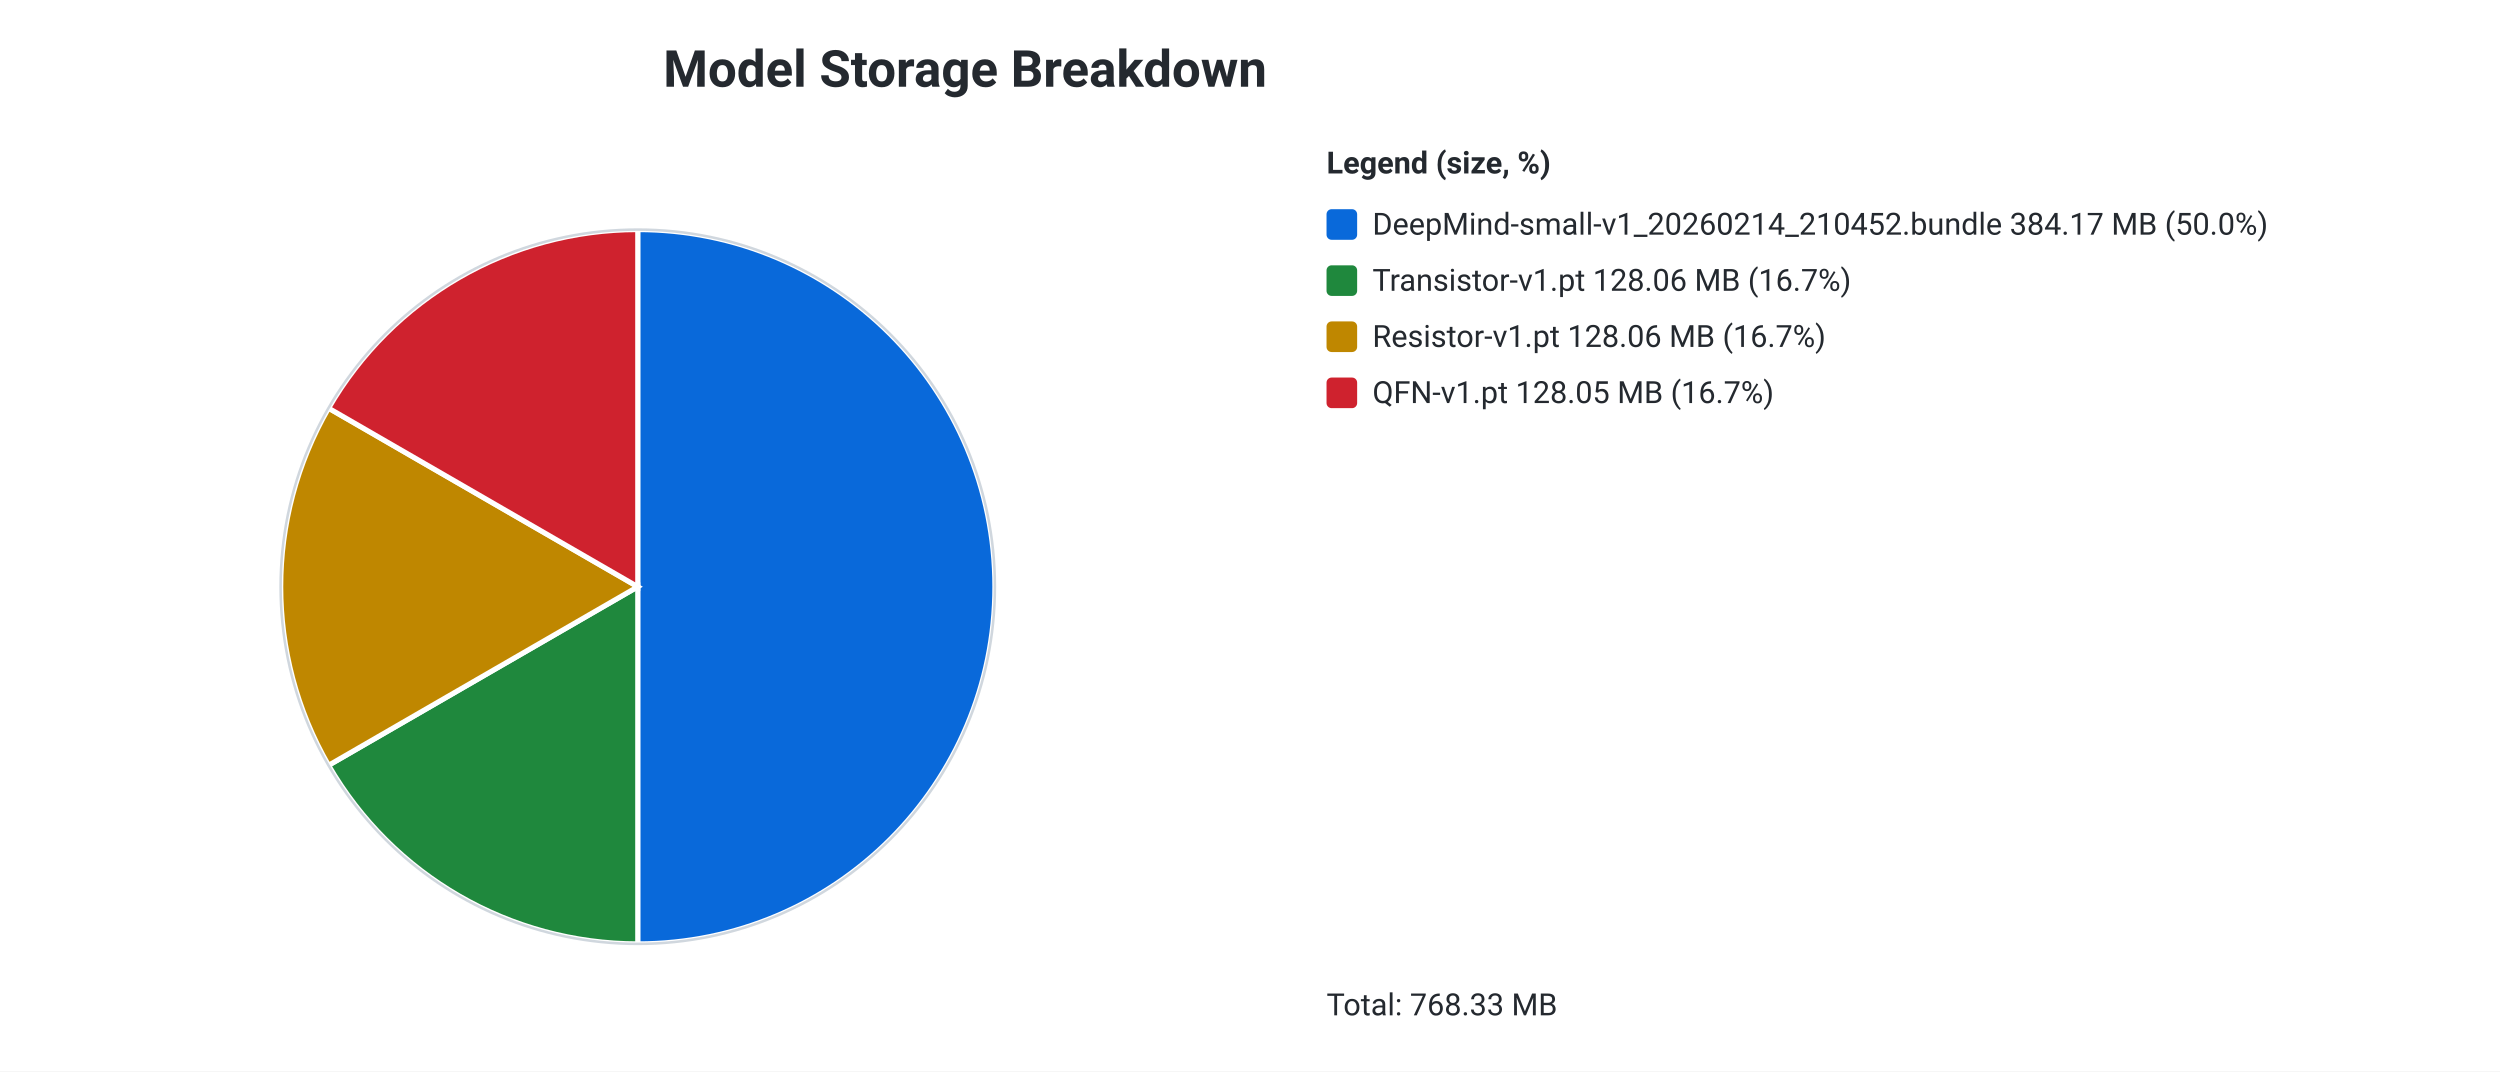
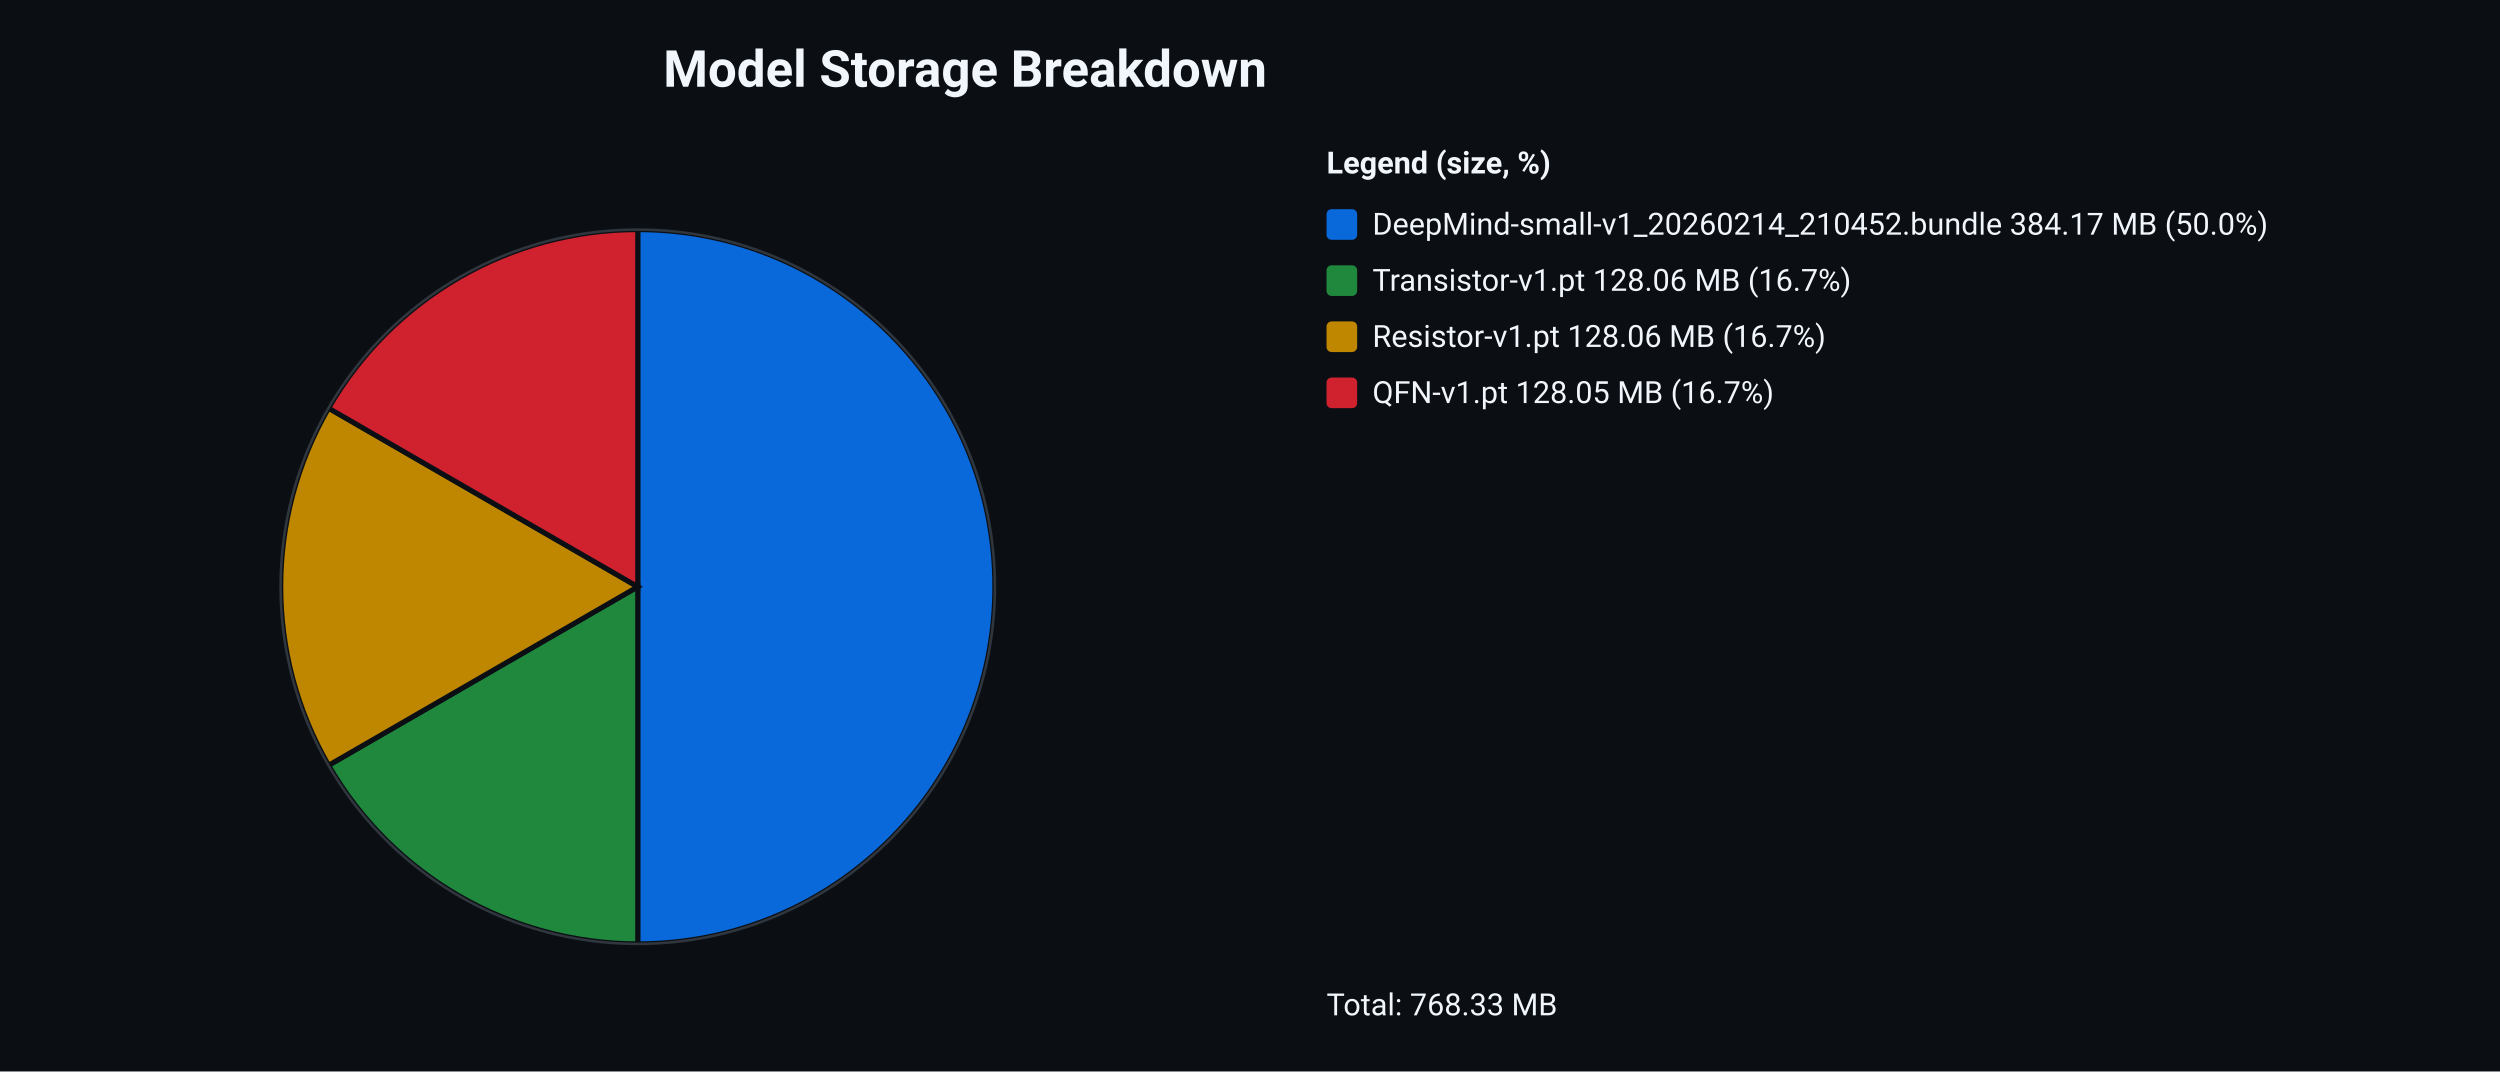
<svg xmlns="http://www.w3.org/2000/svg" width="980" height="420" viewBox="0 0 980 420">
-   <rect x="0" y="0" width="980" height="420" fill="#ffffff" />
-   <text x="260" y="34" font-family="ui-sans-serif, system-ui, -apple-system, Segoe UI, Roboto, Arial" font-size="20" font-weight="700" fill="#24292f">Model Storage Breakdown</text>
-   <path d="M 250.0 230.0 L 250.0 90.0 A 140.0 140.0 0 1 1 250.0 370.0 Z" fill="#0969da" stroke="#ffffff" stroke-width="2" />
-   <path d="M 250.0 230.0 L 250.0 370.0 A 140.0 140.0 0 0 1 128.8 300.0 Z" fill="#1f883d" stroke="#ffffff" stroke-width="2" />
-   <path d="M 250.0 230.0 L 128.8 300.0 A 140.0 140.0 0 0 1 128.8 160.0 Z" fill="#bf8700" stroke="#ffffff" stroke-width="2" />
-   <path d="M 250.0 230.0 L 128.8 160.0 A 140.0 140.0 0 0 1 250.0 90.0 Z" fill="#cf222e" stroke="#ffffff" stroke-width="2" />
-   <circle cx="250.0" cy="230.0" r="140.0" fill="none" stroke="#d0d7de" stroke-width="1" />
-   <text x="520.0" y="68.0" font-family="ui-sans-serif, system-ui, -apple-system, Segoe UI, Roboto, Arial" font-size="12" font-weight="700" fill="#24292f">Legend (size, %)</text>
+   <rect x="0" y="0" width="980" height="420" fill="#0b0f14" />
+   <text x="260" y="34" font-family="ui-sans-serif, system-ui, -apple-system, Segoe UI, Roboto, Arial" font-size="20" font-weight="700" fill="#f0f6fc">Model Storage Breakdown</text>
+   <path d="M 250.0 230.0 L 250.0 90.0 A 140.0 140.0 0 1 1 250.0 370.0 Z" fill="#0969da" stroke="#0b0f14" stroke-width="2" />
+   <path d="M 250.0 230.0 L 250.0 370.0 A 140.0 140.0 0 0 1 128.8 300.0 Z" fill="#1f883d" stroke="#0b0f14" stroke-width="2" />
+   <path d="M 250.0 230.0 L 128.8 300.0 A 140.0 140.0 0 0 1 128.8 160.0 Z" fill="#bf8700" stroke="#0b0f14" stroke-width="2" />
+   <path d="M 250.0 230.0 L 128.8 160.0 A 140.0 140.0 0 0 1 250.0 90.0 Z" fill="#cf222e" stroke="#0b0f14" stroke-width="2" />
+   <circle cx="250.0" cy="230.0" r="140.0" fill="none" stroke="#30363d" stroke-width="1" />
+   <text x="520.0" y="68.0" font-family="ui-sans-serif, system-ui, -apple-system, Segoe UI, Roboto, Arial" font-size="12" font-weight="700" fill="#f0f6fc">Legend (size, %)</text>
  <rect x="520.0" y="82.0" width="12" height="12" rx="2" fill="#0969da" />
-   <text x="538.0" y="92.0" font-family="ui-sans-serif, system-ui, -apple-system, Segoe UI, Roboto, Arial" font-size="12" fill="#24292f">DeepMind-small-v1_20260214_210452.bundle  384.17 MB  (50.0%)</text>
+   <text x="538.0" y="92.0" font-family="ui-sans-serif, system-ui, -apple-system, Segoe UI, Roboto, Arial" font-size="12" fill="#f0f6fc">DeepMind-small-v1_20260214_210452.bundle  384.17 MB  (50.0%)</text>
  <rect x="520.0" y="104.0" width="12" height="12" rx="2" fill="#1f883d" />
-   <text x="538.0" y="114.0" font-family="ui-sans-serif, system-ui, -apple-system, Segoe UI, Roboto, Arial" font-size="12" fill="#24292f">Transistor-v1.pt  128.06 MB  (16.7%)</text>
+   <text x="538.0" y="114.0" font-family="ui-sans-serif, system-ui, -apple-system, Segoe UI, Roboto, Arial" font-size="12" fill="#f0f6fc">Transistor-v1.pt  128.06 MB  (16.7%)</text>
  <rect x="520.0" y="126.0" width="12" height="12" rx="2" fill="#bf8700" />
-   <text x="538.0" y="136.0" font-family="ui-sans-serif, system-ui, -apple-system, Segoe UI, Roboto, Arial" font-size="12" fill="#24292f">Resistor-v1.pt  128.06 MB  (16.7%)</text>
+   <text x="538.0" y="136.0" font-family="ui-sans-serif, system-ui, -apple-system, Segoe UI, Roboto, Arial" font-size="12" fill="#f0f6fc">Resistor-v1.pt  128.06 MB  (16.7%)</text>
  <rect x="520.0" y="148.0" width="12" height="12" rx="2" fill="#cf222e" />
-   <text x="538.0" y="158.0" font-family="ui-sans-serif, system-ui, -apple-system, Segoe UI, Roboto, Arial" font-size="12" fill="#24292f">QFN-v1.pt  128.05 MB  (16.7%)</text>
-   <text x="520.0" y="398" font-family="ui-sans-serif, system-ui, -apple-system, Segoe UI, Roboto, Arial" font-size="12" fill="#24292f">Total: 768.33 MB</text>
+   <text x="538.0" y="158.0" font-family="ui-sans-serif, system-ui, -apple-system, Segoe UI, Roboto, Arial" font-size="12" fill="#f0f6fc">QFN-v1.pt  128.05 MB  (16.7%)</text>
+   <text x="520.0" y="398" font-family="ui-sans-serif, system-ui, -apple-system, Segoe UI, Roboto, Arial" font-size="12" fill="#f0f6fc">Total: 768.33 MB</text>
</svg>
